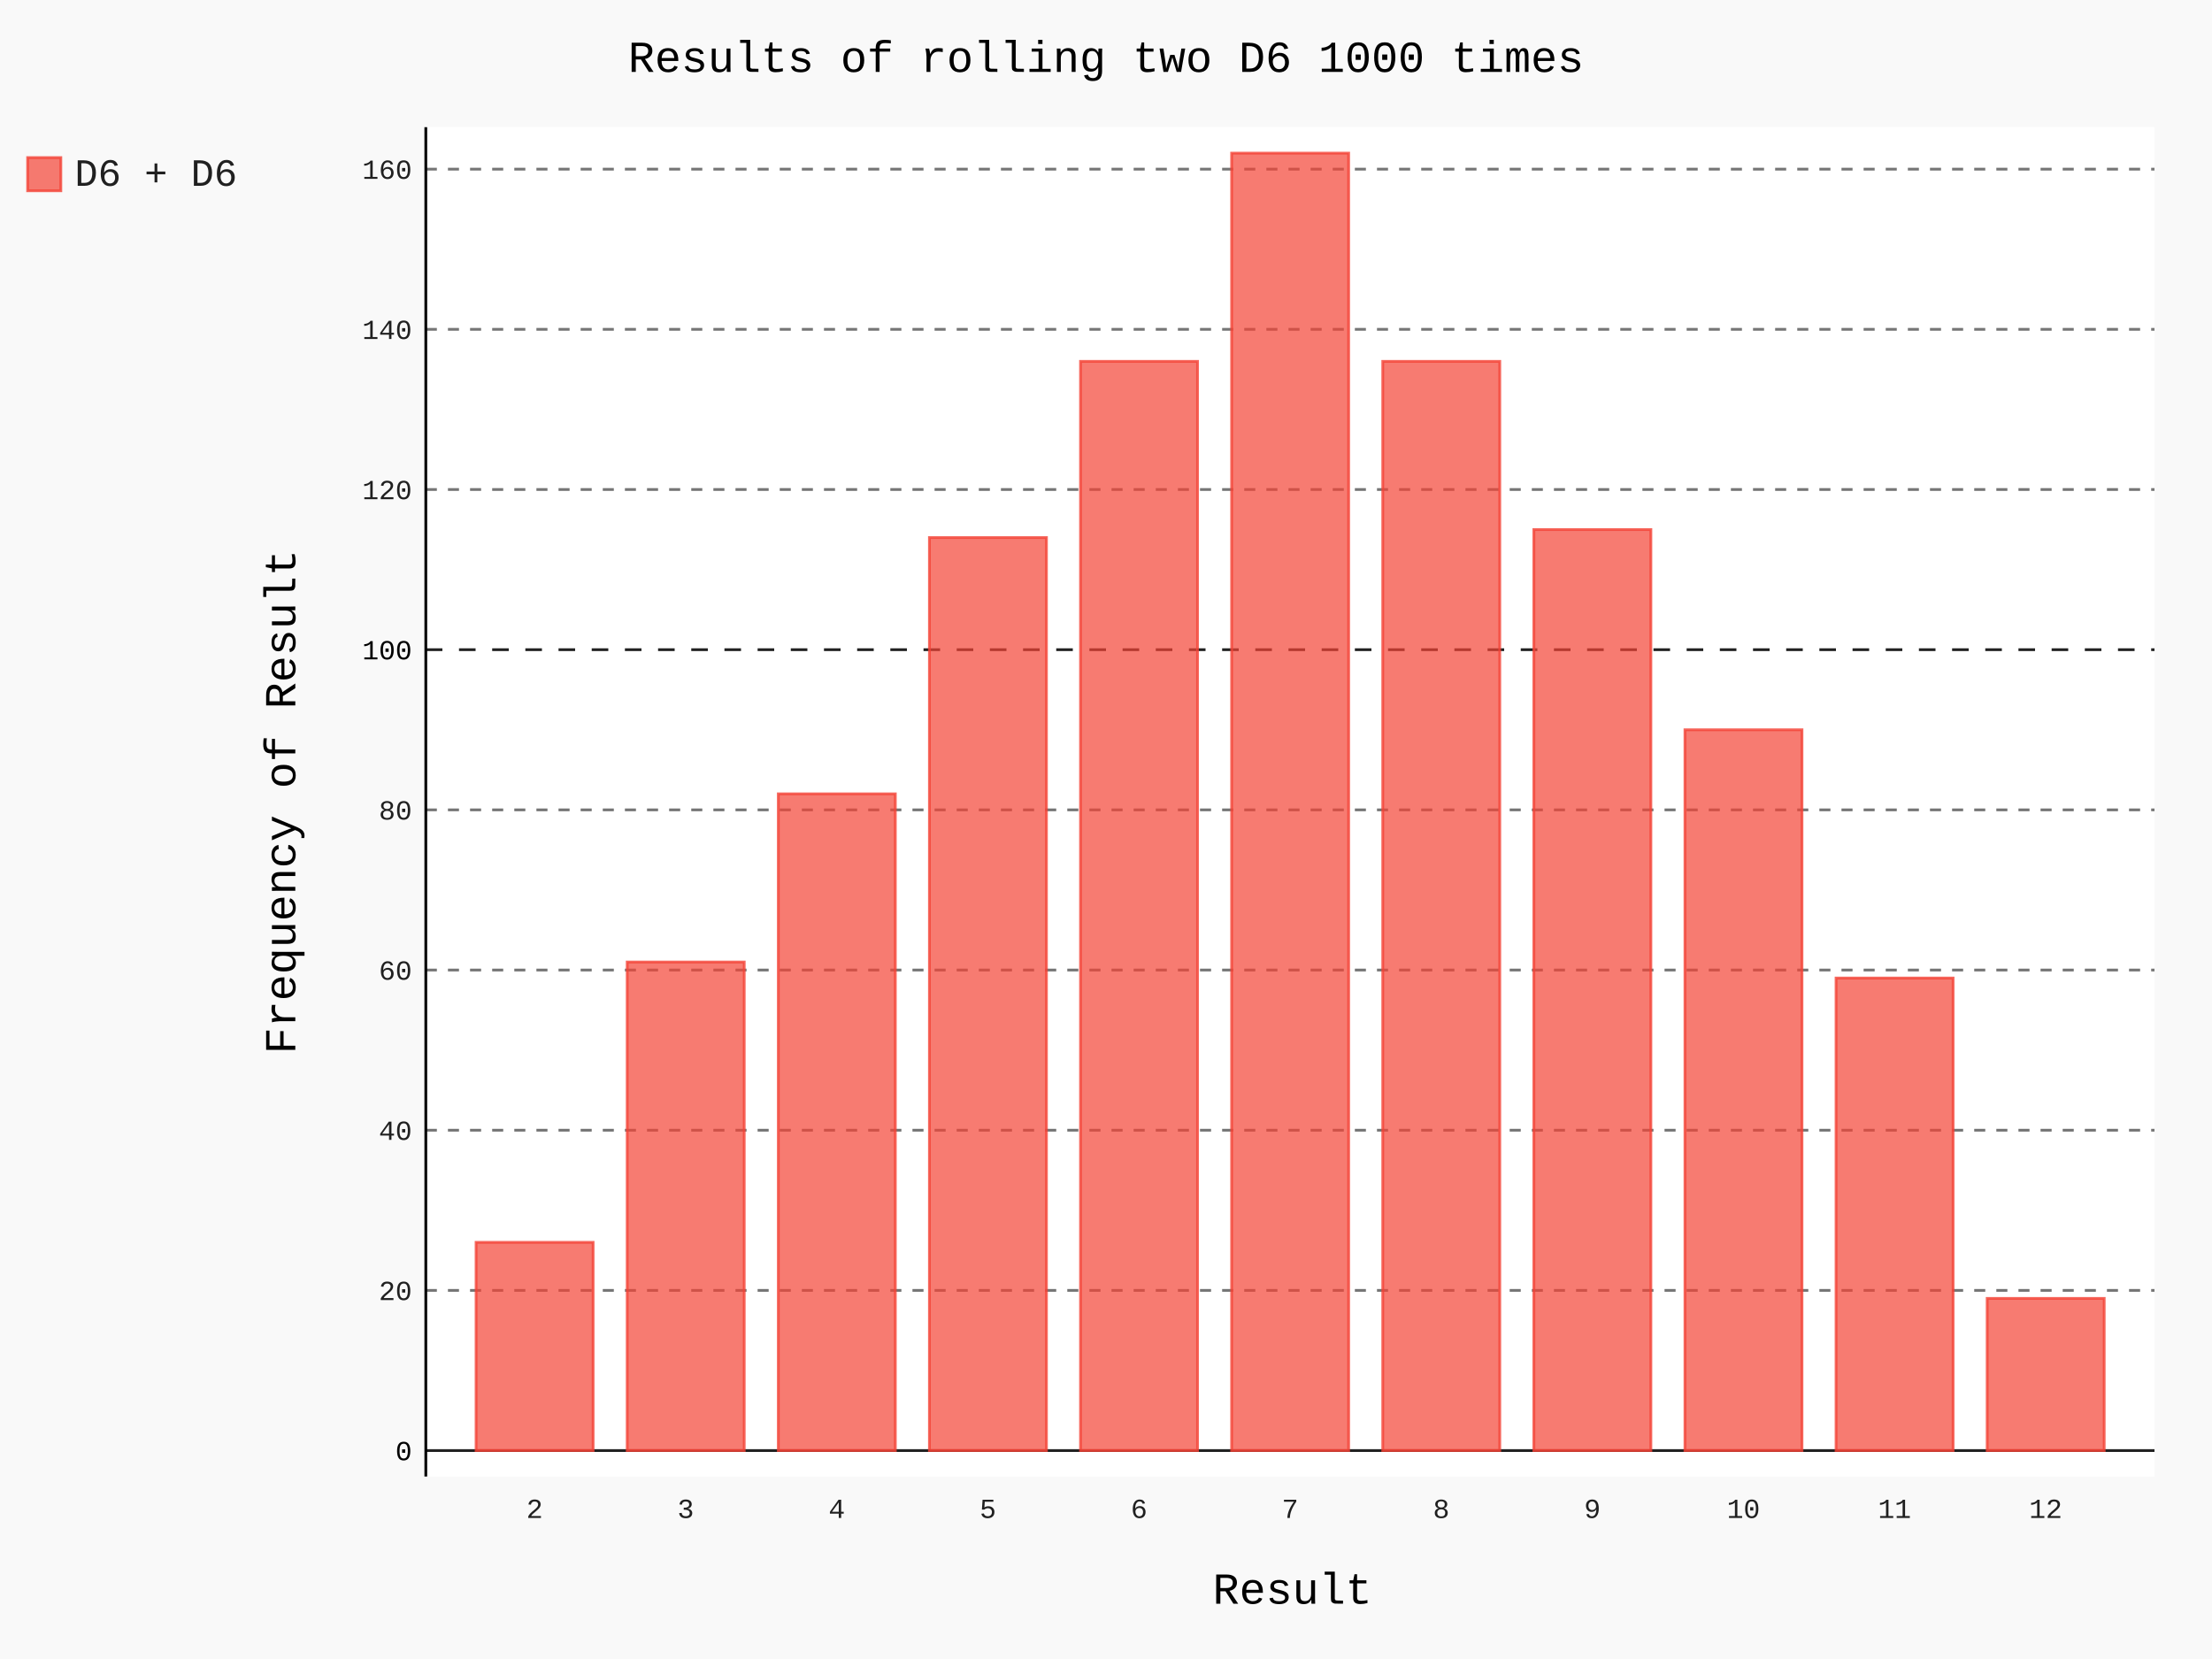
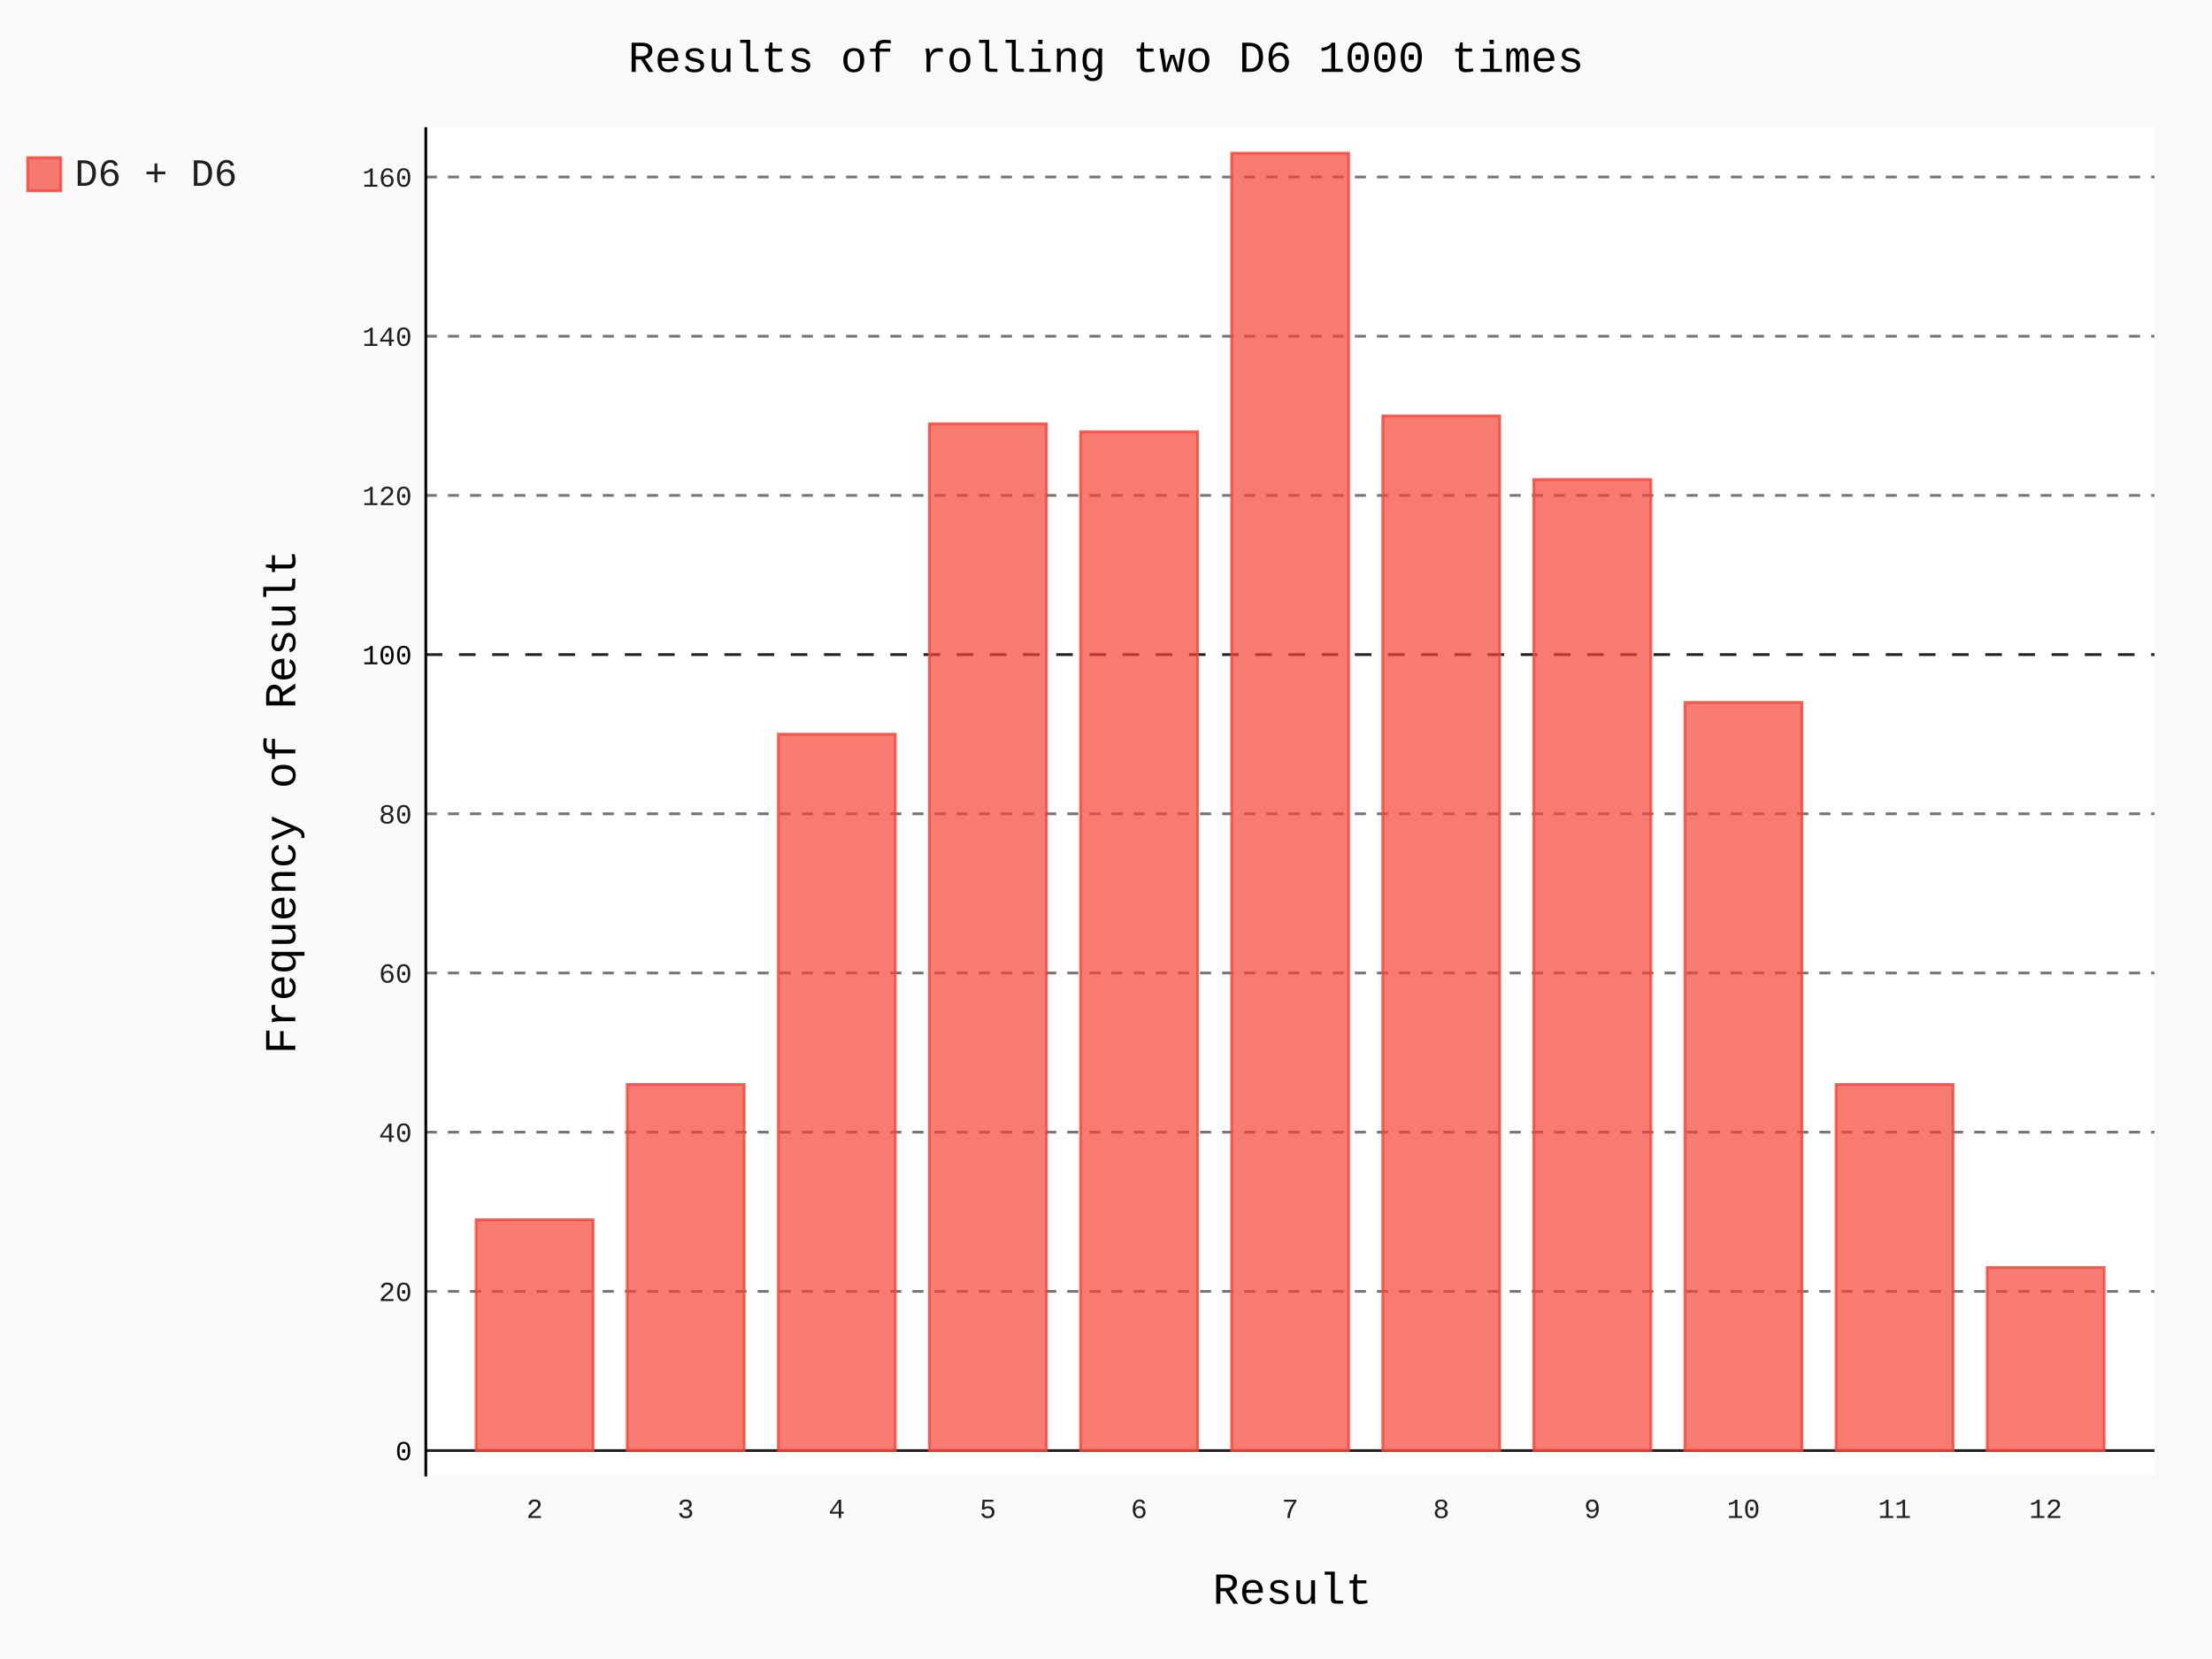
- <svg xmlns="http://www.w3.org/2000/svg" id="chart-93fabad7-a455-4347-b244-21a617978b97" class="pygal-chart" viewBox="0 0 800 600">
+ <svg xmlns="http://www.w3.org/2000/svg" id="chart-9b4839b0-afeb-4889-89be-9479578b6691" class="pygal-chart" viewBox="0 0 800 600">
  <defs>
-     <style type="text/css">#chart-93fabad7-a455-4347-b244-21a617978b97{-webkit-user-select:none;-webkit-font-smoothing:antialiased;font-family:Consolas,"Liberation Mono",Menlo,Courier,monospace}#chart-93fabad7-a455-4347-b244-21a617978b97 .title{font-family:Consolas,"Liberation Mono",Menlo,Courier,monospace;font-size:16px}#chart-93fabad7-a455-4347-b244-21a617978b97 .legends .legend text{font-family:Consolas,"Liberation Mono",Menlo,Courier,monospace;font-size:14px}#chart-93fabad7-a455-4347-b244-21a617978b97 .axis text{font-family:Consolas,"Liberation Mono",Menlo,Courier,monospace;font-size:10px}#chart-93fabad7-a455-4347-b244-21a617978b97 .axis text.major{font-family:Consolas,"Liberation Mono",Menlo,Courier,monospace;font-size:10px}#chart-93fabad7-a455-4347-b244-21a617978b97 .text-overlay text.value{font-family:Consolas,"Liberation Mono",Menlo,Courier,monospace;font-size:16px}#chart-93fabad7-a455-4347-b244-21a617978b97 .text-overlay text.label{font-family:Consolas,"Liberation Mono",Menlo,Courier,monospace;font-size:10px}#chart-93fabad7-a455-4347-b244-21a617978b97 .tooltip{font-family:Consolas,"Liberation Mono",Menlo,Courier,monospace;font-size:14px}#chart-93fabad7-a455-4347-b244-21a617978b97 text.no_data{font-family:Consolas,"Liberation Mono",Menlo,Courier,monospace;font-size:64px}
- #chart-93fabad7-a455-4347-b244-21a617978b97{background-color:rgba(249,249,249,1)}#chart-93fabad7-a455-4347-b244-21a617978b97 path,#chart-93fabad7-a455-4347-b244-21a617978b97 line,#chart-93fabad7-a455-4347-b244-21a617978b97 rect,#chart-93fabad7-a455-4347-b244-21a617978b97 circle{-webkit-transition:150ms;-moz-transition:150ms;transition:150ms}#chart-93fabad7-a455-4347-b244-21a617978b97 .graph &gt; .background{fill:rgba(249,249,249,1)}#chart-93fabad7-a455-4347-b244-21a617978b97 .plot &gt; .background{fill:rgba(255,255,255,1)}#chart-93fabad7-a455-4347-b244-21a617978b97 .graph{fill:rgba(0,0,0,.87)}#chart-93fabad7-a455-4347-b244-21a617978b97 text.no_data{fill:rgba(0,0,0,1)}#chart-93fabad7-a455-4347-b244-21a617978b97 .title{fill:rgba(0,0,0,1)}#chart-93fabad7-a455-4347-b244-21a617978b97 .legends .legend text{fill:rgba(0,0,0,.87)}#chart-93fabad7-a455-4347-b244-21a617978b97 .legends .legend:hover text{fill:rgba(0,0,0,1)}#chart-93fabad7-a455-4347-b244-21a617978b97 .axis .line{stroke:rgba(0,0,0,1)}#chart-93fabad7-a455-4347-b244-21a617978b97 .axis .guide.line{stroke:rgba(0,0,0,.54)}#chart-93fabad7-a455-4347-b244-21a617978b97 .axis .major.line{stroke:rgba(0,0,0,.87)}#chart-93fabad7-a455-4347-b244-21a617978b97 .axis text.major{fill:rgba(0,0,0,1)}#chart-93fabad7-a455-4347-b244-21a617978b97 .axis.y .guides:hover .guide.line,#chart-93fabad7-a455-4347-b244-21a617978b97 .line-graph .axis.x .guides:hover .guide.line,#chart-93fabad7-a455-4347-b244-21a617978b97 .stackedline-graph .axis.x .guides:hover .guide.line,#chart-93fabad7-a455-4347-b244-21a617978b97 .xy-graph .axis.x .guides:hover .guide.line{stroke:rgba(0,0,0,1)}#chart-93fabad7-a455-4347-b244-21a617978b97 .axis .guides:hover text{fill:rgba(0,0,0,1)}#chart-93fabad7-a455-4347-b244-21a617978b97 .reactive{fill-opacity:.7;stroke-opacity:.8}#chart-93fabad7-a455-4347-b244-21a617978b97 .ci{stroke:rgba(0,0,0,.87)}#chart-93fabad7-a455-4347-b244-21a617978b97 .reactive.active,#chart-93fabad7-a455-4347-b244-21a617978b97 .active .reactive{fill-opacity:.8;stroke-opacity:.9;stroke-width:4}#chart-93fabad7-a455-4347-b244-21a617978b97 .ci .reactive.active{stroke-width:1.5}#chart-93fabad7-a455-4347-b244-21a617978b97 .series text{fill:rgba(0,0,0,1)}#chart-93fabad7-a455-4347-b244-21a617978b97 .tooltip rect{fill:rgba(255,255,255,1);stroke:rgba(0,0,0,1);-webkit-transition:opacity 150ms;-moz-transition:opacity 150ms;transition:opacity 150ms}#chart-93fabad7-a455-4347-b244-21a617978b97 .tooltip .label{fill:rgba(0,0,0,.87)}#chart-93fabad7-a455-4347-b244-21a617978b97 .tooltip .label{fill:rgba(0,0,0,.87)}#chart-93fabad7-a455-4347-b244-21a617978b97 .tooltip .legend{font-size:.8em;fill:rgba(0,0,0,.54)}#chart-93fabad7-a455-4347-b244-21a617978b97 .tooltip .x_label{font-size:.6em;fill:rgba(0,0,0,1)}#chart-93fabad7-a455-4347-b244-21a617978b97 .tooltip .xlink{font-size:.5em;text-decoration:underline}#chart-93fabad7-a455-4347-b244-21a617978b97 .tooltip .value{font-size:1.5em}#chart-93fabad7-a455-4347-b244-21a617978b97 .bound{font-size:.5em}#chart-93fabad7-a455-4347-b244-21a617978b97 .max-value{font-size:.75em;fill:rgba(0,0,0,.54)}#chart-93fabad7-a455-4347-b244-21a617978b97 .map-element{fill:rgba(255,255,255,1);stroke:rgba(0,0,0,.54) !important}#chart-93fabad7-a455-4347-b244-21a617978b97 .map-element .reactive{fill-opacity:inherit;stroke-opacity:inherit}#chart-93fabad7-a455-4347-b244-21a617978b97 .color-0,#chart-93fabad7-a455-4347-b244-21a617978b97 .color-0 a:visited{stroke:#F44336;fill:#F44336}#chart-93fabad7-a455-4347-b244-21a617978b97 .text-overlay .color-0 text{fill:black}
- #chart-93fabad7-a455-4347-b244-21a617978b97 text.no_data{text-anchor:middle}#chart-93fabad7-a455-4347-b244-21a617978b97 .guide.line{fill:none}#chart-93fabad7-a455-4347-b244-21a617978b97 .centered{text-anchor:middle}#chart-93fabad7-a455-4347-b244-21a617978b97 .title{text-anchor:middle}#chart-93fabad7-a455-4347-b244-21a617978b97 .legends .legend text{fill-opacity:1}#chart-93fabad7-a455-4347-b244-21a617978b97 .axis.x text{text-anchor:middle}#chart-93fabad7-a455-4347-b244-21a617978b97 .axis.x:not(.web) text[transform]{text-anchor:start}#chart-93fabad7-a455-4347-b244-21a617978b97 .axis.x:not(.web) text[transform].backwards{text-anchor:end}#chart-93fabad7-a455-4347-b244-21a617978b97 .axis.y text{text-anchor:end}#chart-93fabad7-a455-4347-b244-21a617978b97 .axis.y text[transform].backwards{text-anchor:start}#chart-93fabad7-a455-4347-b244-21a617978b97 .axis.y2 text{text-anchor:start}#chart-93fabad7-a455-4347-b244-21a617978b97 .axis.y2 text[transform].backwards{text-anchor:end}#chart-93fabad7-a455-4347-b244-21a617978b97 .axis .guide.line{stroke-dasharray:4,4}#chart-93fabad7-a455-4347-b244-21a617978b97 .axis .major.guide.line{stroke-dasharray:6,6}#chart-93fabad7-a455-4347-b244-21a617978b97 .horizontal .axis.y .guide.line,#chart-93fabad7-a455-4347-b244-21a617978b97 .horizontal .axis.y2 .guide.line,#chart-93fabad7-a455-4347-b244-21a617978b97 .vertical .axis.x .guide.line{opacity:0}#chart-93fabad7-a455-4347-b244-21a617978b97 .horizontal .axis.always_show .guide.line,#chart-93fabad7-a455-4347-b244-21a617978b97 .vertical .axis.always_show .guide.line{opacity:1 !important}#chart-93fabad7-a455-4347-b244-21a617978b97 .axis.y .guides:hover .guide.line,#chart-93fabad7-a455-4347-b244-21a617978b97 .axis.y2 .guides:hover .guide.line,#chart-93fabad7-a455-4347-b244-21a617978b97 .axis.x .guides:hover .guide.line{opacity:1}#chart-93fabad7-a455-4347-b244-21a617978b97 .axis .guides:hover text{opacity:1}#chart-93fabad7-a455-4347-b244-21a617978b97 .nofill{fill:none}#chart-93fabad7-a455-4347-b244-21a617978b97 .subtle-fill{fill-opacity:.2}#chart-93fabad7-a455-4347-b244-21a617978b97 .dot{stroke-width:1px;fill-opacity:1}#chart-93fabad7-a455-4347-b244-21a617978b97 .dot.active{stroke-width:5px}#chart-93fabad7-a455-4347-b244-21a617978b97 .dot.negative{fill:transparent}#chart-93fabad7-a455-4347-b244-21a617978b97 text,#chart-93fabad7-a455-4347-b244-21a617978b97 tspan{stroke:none !important}#chart-93fabad7-a455-4347-b244-21a617978b97 .series text.active{opacity:1}#chart-93fabad7-a455-4347-b244-21a617978b97 .tooltip rect{fill-opacity:.95;stroke-width:.5}#chart-93fabad7-a455-4347-b244-21a617978b97 .tooltip text{fill-opacity:1}#chart-93fabad7-a455-4347-b244-21a617978b97 .showable{visibility:hidden}#chart-93fabad7-a455-4347-b244-21a617978b97 .showable.shown{visibility:visible}#chart-93fabad7-a455-4347-b244-21a617978b97 .gauge-background{fill:rgba(229,229,229,1);stroke:none}#chart-93fabad7-a455-4347-b244-21a617978b97 .bg-lines{stroke:rgba(249,249,249,1);stroke-width:2px}</style>
+     <style type="text/css">#chart-9b4839b0-afeb-4889-89be-9479578b6691{-webkit-user-select:none;-webkit-font-smoothing:antialiased;font-family:Consolas,"Liberation Mono",Menlo,Courier,monospace}#chart-9b4839b0-afeb-4889-89be-9479578b6691 .title{font-family:Consolas,"Liberation Mono",Menlo,Courier,monospace;font-size:16px}#chart-9b4839b0-afeb-4889-89be-9479578b6691 .legends .legend text{font-family:Consolas,"Liberation Mono",Menlo,Courier,monospace;font-size:14px}#chart-9b4839b0-afeb-4889-89be-9479578b6691 .axis text{font-family:Consolas,"Liberation Mono",Menlo,Courier,monospace;font-size:10px}#chart-9b4839b0-afeb-4889-89be-9479578b6691 .axis text.major{font-family:Consolas,"Liberation Mono",Menlo,Courier,monospace;font-size:10px}#chart-9b4839b0-afeb-4889-89be-9479578b6691 .text-overlay text.value{font-family:Consolas,"Liberation Mono",Menlo,Courier,monospace;font-size:16px}#chart-9b4839b0-afeb-4889-89be-9479578b6691 .text-overlay text.label{font-family:Consolas,"Liberation Mono",Menlo,Courier,monospace;font-size:10px}#chart-9b4839b0-afeb-4889-89be-9479578b6691 .tooltip{font-family:Consolas,"Liberation Mono",Menlo,Courier,monospace;font-size:14px}#chart-9b4839b0-afeb-4889-89be-9479578b6691 text.no_data{font-family:Consolas,"Liberation Mono",Menlo,Courier,monospace;font-size:64px}
+ #chart-9b4839b0-afeb-4889-89be-9479578b6691{background-color:rgba(249,249,249,1)}#chart-9b4839b0-afeb-4889-89be-9479578b6691 path,#chart-9b4839b0-afeb-4889-89be-9479578b6691 line,#chart-9b4839b0-afeb-4889-89be-9479578b6691 rect,#chart-9b4839b0-afeb-4889-89be-9479578b6691 circle{-webkit-transition:150ms;-moz-transition:150ms;transition:150ms}#chart-9b4839b0-afeb-4889-89be-9479578b6691 .graph &gt; .background{fill:rgba(249,249,249,1)}#chart-9b4839b0-afeb-4889-89be-9479578b6691 .plot &gt; .background{fill:rgba(255,255,255,1)}#chart-9b4839b0-afeb-4889-89be-9479578b6691 .graph{fill:rgba(0,0,0,.87)}#chart-9b4839b0-afeb-4889-89be-9479578b6691 text.no_data{fill:rgba(0,0,0,1)}#chart-9b4839b0-afeb-4889-89be-9479578b6691 .title{fill:rgba(0,0,0,1)}#chart-9b4839b0-afeb-4889-89be-9479578b6691 .legends .legend text{fill:rgba(0,0,0,.87)}#chart-9b4839b0-afeb-4889-89be-9479578b6691 .legends .legend:hover text{fill:rgba(0,0,0,1)}#chart-9b4839b0-afeb-4889-89be-9479578b6691 .axis .line{stroke:rgba(0,0,0,1)}#chart-9b4839b0-afeb-4889-89be-9479578b6691 .axis .guide.line{stroke:rgba(0,0,0,.54)}#chart-9b4839b0-afeb-4889-89be-9479578b6691 .axis .major.line{stroke:rgba(0,0,0,.87)}#chart-9b4839b0-afeb-4889-89be-9479578b6691 .axis text.major{fill:rgba(0,0,0,1)}#chart-9b4839b0-afeb-4889-89be-9479578b6691 .axis.y .guides:hover .guide.line,#chart-9b4839b0-afeb-4889-89be-9479578b6691 .line-graph .axis.x .guides:hover .guide.line,#chart-9b4839b0-afeb-4889-89be-9479578b6691 .stackedline-graph .axis.x .guides:hover .guide.line,#chart-9b4839b0-afeb-4889-89be-9479578b6691 .xy-graph .axis.x .guides:hover .guide.line{stroke:rgba(0,0,0,1)}#chart-9b4839b0-afeb-4889-89be-9479578b6691 .axis .guides:hover text{fill:rgba(0,0,0,1)}#chart-9b4839b0-afeb-4889-89be-9479578b6691 .reactive{fill-opacity:.7;stroke-opacity:.8}#chart-9b4839b0-afeb-4889-89be-9479578b6691 .ci{stroke:rgba(0,0,0,.87)}#chart-9b4839b0-afeb-4889-89be-9479578b6691 .reactive.active,#chart-9b4839b0-afeb-4889-89be-9479578b6691 .active .reactive{fill-opacity:.8;stroke-opacity:.9;stroke-width:4}#chart-9b4839b0-afeb-4889-89be-9479578b6691 .ci .reactive.active{stroke-width:1.5}#chart-9b4839b0-afeb-4889-89be-9479578b6691 .series text{fill:rgba(0,0,0,1)}#chart-9b4839b0-afeb-4889-89be-9479578b6691 .tooltip rect{fill:rgba(255,255,255,1);stroke:rgba(0,0,0,1);-webkit-transition:opacity 150ms;-moz-transition:opacity 150ms;transition:opacity 150ms}#chart-9b4839b0-afeb-4889-89be-9479578b6691 .tooltip .label{fill:rgba(0,0,0,.87)}#chart-9b4839b0-afeb-4889-89be-9479578b6691 .tooltip .label{fill:rgba(0,0,0,.87)}#chart-9b4839b0-afeb-4889-89be-9479578b6691 .tooltip .legend{font-size:.8em;fill:rgba(0,0,0,.54)}#chart-9b4839b0-afeb-4889-89be-9479578b6691 .tooltip .x_label{font-size:.6em;fill:rgba(0,0,0,1)}#chart-9b4839b0-afeb-4889-89be-9479578b6691 .tooltip .xlink{font-size:.5em;text-decoration:underline}#chart-9b4839b0-afeb-4889-89be-9479578b6691 .tooltip .value{font-size:1.5em}#chart-9b4839b0-afeb-4889-89be-9479578b6691 .bound{font-size:.5em}#chart-9b4839b0-afeb-4889-89be-9479578b6691 .max-value{font-size:.75em;fill:rgba(0,0,0,.54)}#chart-9b4839b0-afeb-4889-89be-9479578b6691 .map-element{fill:rgba(255,255,255,1);stroke:rgba(0,0,0,.54) !important}#chart-9b4839b0-afeb-4889-89be-9479578b6691 .map-element .reactive{fill-opacity:inherit;stroke-opacity:inherit}#chart-9b4839b0-afeb-4889-89be-9479578b6691 .color-0,#chart-9b4839b0-afeb-4889-89be-9479578b6691 .color-0 a:visited{stroke:#F44336;fill:#F44336}#chart-9b4839b0-afeb-4889-89be-9479578b6691 .text-overlay .color-0 text{fill:black}
+ #chart-9b4839b0-afeb-4889-89be-9479578b6691 text.no_data{text-anchor:middle}#chart-9b4839b0-afeb-4889-89be-9479578b6691 .guide.line{fill:none}#chart-9b4839b0-afeb-4889-89be-9479578b6691 .centered{text-anchor:middle}#chart-9b4839b0-afeb-4889-89be-9479578b6691 .title{text-anchor:middle}#chart-9b4839b0-afeb-4889-89be-9479578b6691 .legends .legend text{fill-opacity:1}#chart-9b4839b0-afeb-4889-89be-9479578b6691 .axis.x text{text-anchor:middle}#chart-9b4839b0-afeb-4889-89be-9479578b6691 .axis.x:not(.web) text[transform]{text-anchor:start}#chart-9b4839b0-afeb-4889-89be-9479578b6691 .axis.x:not(.web) text[transform].backwards{text-anchor:end}#chart-9b4839b0-afeb-4889-89be-9479578b6691 .axis.y text{text-anchor:end}#chart-9b4839b0-afeb-4889-89be-9479578b6691 .axis.y text[transform].backwards{text-anchor:start}#chart-9b4839b0-afeb-4889-89be-9479578b6691 .axis.y2 text{text-anchor:start}#chart-9b4839b0-afeb-4889-89be-9479578b6691 .axis.y2 text[transform].backwards{text-anchor:end}#chart-9b4839b0-afeb-4889-89be-9479578b6691 .axis .guide.line{stroke-dasharray:4,4}#chart-9b4839b0-afeb-4889-89be-9479578b6691 .axis .major.guide.line{stroke-dasharray:6,6}#chart-9b4839b0-afeb-4889-89be-9479578b6691 .horizontal .axis.y .guide.line,#chart-9b4839b0-afeb-4889-89be-9479578b6691 .horizontal .axis.y2 .guide.line,#chart-9b4839b0-afeb-4889-89be-9479578b6691 .vertical .axis.x .guide.line{opacity:0}#chart-9b4839b0-afeb-4889-89be-9479578b6691 .horizontal .axis.always_show .guide.line,#chart-9b4839b0-afeb-4889-89be-9479578b6691 .vertical .axis.always_show .guide.line{opacity:1 !important}#chart-9b4839b0-afeb-4889-89be-9479578b6691 .axis.y .guides:hover .guide.line,#chart-9b4839b0-afeb-4889-89be-9479578b6691 .axis.y2 .guides:hover .guide.line,#chart-9b4839b0-afeb-4889-89be-9479578b6691 .axis.x .guides:hover .guide.line{opacity:1}#chart-9b4839b0-afeb-4889-89be-9479578b6691 .axis .guides:hover text{opacity:1}#chart-9b4839b0-afeb-4889-89be-9479578b6691 .nofill{fill:none}#chart-9b4839b0-afeb-4889-89be-9479578b6691 .subtle-fill{fill-opacity:.2}#chart-9b4839b0-afeb-4889-89be-9479578b6691 .dot{stroke-width:1px;fill-opacity:1}#chart-9b4839b0-afeb-4889-89be-9479578b6691 .dot.active{stroke-width:5px}#chart-9b4839b0-afeb-4889-89be-9479578b6691 .dot.negative{fill:transparent}#chart-9b4839b0-afeb-4889-89be-9479578b6691 text,#chart-9b4839b0-afeb-4889-89be-9479578b6691 tspan{stroke:none !important}#chart-9b4839b0-afeb-4889-89be-9479578b6691 .series text.active{opacity:1}#chart-9b4839b0-afeb-4889-89be-9479578b6691 .tooltip rect{fill-opacity:.95;stroke-width:.5}#chart-9b4839b0-afeb-4889-89be-9479578b6691 .tooltip text{fill-opacity:1}#chart-9b4839b0-afeb-4889-89be-9479578b6691 .showable{visibility:hidden}#chart-9b4839b0-afeb-4889-89be-9479578b6691 .showable.shown{visibility:visible}#chart-9b4839b0-afeb-4889-89be-9479578b6691 .gauge-background{fill:rgba(229,229,229,1);stroke:none}#chart-9b4839b0-afeb-4889-89be-9479578b6691 .bg-lines{stroke:rgba(249,249,249,1);stroke-width:2px}</style>
  </defs>
  <g class="graph bar-graph vertical">
    <rect class="background" height="600" width="800" x="0" y="0" />
    <g class="plot" transform="translate(154, 46)">
      <rect class="background" height="488" width="625.2" x="0" y="0" />
      <g class="axis y">
        <g class="guides">
          <path class="axis major line" d="M0 478.615 h625.2" />
          <text class="major" x="-5" y="482.115">0</text>
        </g>
        <g class="guides">
-           <path class="guide line" d="M0 420.686 h625.2" />
-           <text class="" x="-5" y="424.186">20</text>
+           <path class="guide line" d="M0 421.041 h625.2" />
+           <text class="" x="-5" y="424.541">20</text>
        </g>
        <g class="guides">
-           <path class="guide line" d="M0 362.756 h625.2" />
-           <text class="" x="-5" y="366.256">40</text>
+           <path class="guide line" d="M0 363.467 h625.2" />
+           <text class="" x="-5" y="366.967">40</text>
        </g>
        <g class="guides">
-           <path class="guide line" d="M0 304.826 h625.2" />
-           <text class="" x="-5" y="308.326">60</text>
+           <path class="guide line" d="M0 305.892 h625.2" />
+           <text class="" x="-5" y="309.392">60</text>
        </g>
        <g class="guides">
-           <path class="guide line" d="M0 246.896 h625.2" />
-           <text class="" x="-5" y="250.396">80</text>
+           <path class="guide line" d="M0 248.318 h625.2" />
+           <text class="" x="-5" y="251.818">80</text>
        </g>
        <g class="guides">
-           <path class="major guide line" d="M0 188.967 h625.2" />
-           <text class="major" x="-5" y="192.467">100</text>
+           <path class="major guide line" d="M0 190.744 h625.2" />
+           <text class="major" x="-5" y="194.244">100</text>
        </g>
        <g class="guides">
-           <path class="guide line" d="M0 131.037 h625.2" />
-           <text class="" x="-5" y="134.537">120</text>
+           <path class="guide line" d="M0 133.169 h625.2" />
+           <text class="" x="-5" y="136.669">120</text>
        </g>
        <g class="guides">
-           <path class="guide line" d="M0 73.107 h625.2" />
-           <text class="" x="-5" y="76.607">140</text>
+           <path class="guide line" d="M0 75.595 h625.2" />
+           <text class="" x="-5" y="79.095">140</text>
        </g>
        <g class="guides">
-           <path class="guide line" d="M0 15.178 h625.2" />
-           <text class="" x="-5" y="18.678">160</text>
+           <path class="guide line" d="M0 18.021 h625.2" />
+           <text class="" x="-5" y="21.521">160</text>
        </g>
      </g>
      <g class="axis x">
        <path class="line" d="M0 0 v488" />
        <g class="guides">
          <path class="guide line" d="M39.348 0 v488" />
          <text class="" x="39.348" y="503.0">2</text>
        </g>
        <g class="guides">
          <path class="guide line" d="M93.999 0 v488" />
          <text class="" x="93.999" y="503.0">3</text>
        </g>
        <g class="guides">
          <path class="guide line" d="M148.649 0 v488" />
          <text class="" x="148.649" y="503.0">4</text>
        </g>
        <g class="guides">
          <path class="guide line" d="M203.299 0 v488" />
          <text class="" x="203.299" y="503.0">5</text>
        </g>
        <g class="guides">
          <path class="guide line" d="M257.95 0 v488" />
          <text class="" x="257.95" y="503.0">6</text>
        </g>
        <g class="guides">
          <path class="guide line" d="M312.6 0 v488" />
          <text class="" x="312.6" y="503.0">7</text>
        </g>
        <g class="guides">
          <path class="guide line" d="M367.25 0 v488" />
          <text class="" x="367.25" y="503.0">8</text>
        </g>
        <g class="guides">
          <path class="guide line" d="M421.901 0 v488" />
          <text class="" x="421.901" y="503.0">9</text>
        </g>
        <g class="guides">
          <path class="guide line" d="M476.551 0 v488" />
          <text class="" x="476.551" y="503.0">10</text>
        </g>
        <g class="guides">
          <path class="guide line" d="M531.201 0 v488" />
          <text class="" x="531.201" y="503.0">11</text>
        </g>
        <g class="guides">
          <path class="guide line" d="M585.852 0 v488" />
          <text class="" x="585.852" y="503.0">12</text>
        </g>
      </g>
      <g class="series serie-0 color-0">
        <g class="bars">
          <g class="bar">
-             <rect class="rect reactive tooltip-trigger" height="75.309" rx="0" ry="0" width="42.321" x="18.188" y="403.307" />
+             <rect class="rect reactive tooltip-trigger" height="83.483" rx="0" ry="0" width="42.321" x="18.188" y="395.133" />
          </g>
          <g class="bar">
-             <rect class="rect reactive tooltip-trigger" height="176.686" rx="0" ry="0" width="42.321" x="72.838" y="301.93" />
+             <rect class="rect reactive tooltip-trigger" height="132.421" rx="0" ry="0" width="42.321" x="72.838" y="346.194" />
          </g>
          <g class="bar">
-             <rect class="rect reactive tooltip-trigger" height="237.512" rx="0" ry="0" width="42.321" x="127.488" y="241.104" />
+             <rect class="rect reactive tooltip-trigger" height="259.084" rx="0" ry="0" width="42.321" x="127.488" y="219.531" />
          </g>
          <g class="bar">
-             <rect class="rect reactive tooltip-trigger" height="330.199" rx="0" ry="0" width="42.321" x="182.139" y="148.416" />
+             <rect class="rect reactive tooltip-trigger" height="371.354" rx="0" ry="0" width="42.321" x="182.139" y="107.261" />
          </g>
          <g class="bar">
-             <rect class="rect reactive tooltip-trigger" height="393.922" rx="0" ry="0" width="42.321" x="236.789" y="84.693" />
+             <rect class="rect reactive tooltip-trigger" height="368.476" rx="0" ry="0" width="42.321" x="236.789" y="110.14" />
          </g>
          <g class="bar">
            <rect class="rect reactive tooltip-trigger" height="469.231" rx="0" ry="0" width="42.321" x="291.439" y="9.385" />
          </g>
          <g class="bar">
-             <rect class="rect reactive tooltip-trigger" height="393.922" rx="0" ry="0" width="42.321" x="346.09" y="84.693" />
+             <rect class="rect reactive tooltip-trigger" height="374.233" rx="0" ry="0" width="42.321" x="346.09" y="104.382" />
          </g>
          <g class="bar">
-             <rect class="rect reactive tooltip-trigger" height="333.096" rx="0" ry="0" width="42.321" x="400.74" y="145.519" />
+             <rect class="rect reactive tooltip-trigger" height="351.203" rx="0" ry="0" width="42.321" x="400.74" y="127.412" />
          </g>
          <g class="bar">
-             <rect class="rect reactive tooltip-trigger" height="260.684" rx="0" ry="0" width="42.321" x="455.39" y="217.932" />
+             <rect class="rect reactive tooltip-trigger" height="270.599" rx="0" ry="0" width="42.321" x="455.39" y="208.016" />
          </g>
          <g class="bar">
-             <rect class="rect reactive tooltip-trigger" height="170.893" rx="0" ry="0" width="42.321" x="510.041" y="307.723" />
+             <rect class="rect reactive tooltip-trigger" height="132.421" rx="0" ry="0" width="42.321" x="510.041" y="346.194" />
          </g>
          <g class="bar">
-             <rect class="rect reactive tooltip-trigger" height="55.033" rx="0" ry="0" width="42.321" x="564.691" y="423.582" />
+             <rect class="rect reactive tooltip-trigger" height="66.21" rx="0" ry="0" width="42.321" x="564.691" y="412.405" />
          </g>
        </g>
      </g>
    </g>
    <g class="titles">
      <text class="title plot_title" x="400.0" y="26">Results of rolling two D6 1000 times</text>
      <text class="title" x="467.4" y="580">Result</text>
      <text class="title" x="80.8" y="316.0" transform="rotate(-90 80.8 290)">Frequency of Result</text>
    </g>
    <g class="plot overlay" transform="translate(154, 46)">
      <g class="series serie-0 color-0" />
    </g>
    <g class="plot text-overlay" transform="translate(154, 46)">
      <g class="series serie-0 color-0" />
    </g>
    <g class="plot tooltip-overlay" transform="translate(154, 46)">
      <g class="tooltip" style="opacity: 0" transform="translate(0 0)">
        <rect class="tooltip-box" height="0" rx="0" ry="0" width="0" />
        <g class="text" />
      </g>
    </g>
    <g class="legends" transform="translate(10, 56)">
      <g class="legend reactive activate-serie" id="activate-serie-0">
        <rect class="color-0 reactive" height="12" width="12" x="0.0" y="1.0" />
        <text x="17.0" y="11.2">D6 + D6</text>
      </g>
    </g>
    <g class="legends" transform="translate(790, 56)" />
  </g>
</svg>
